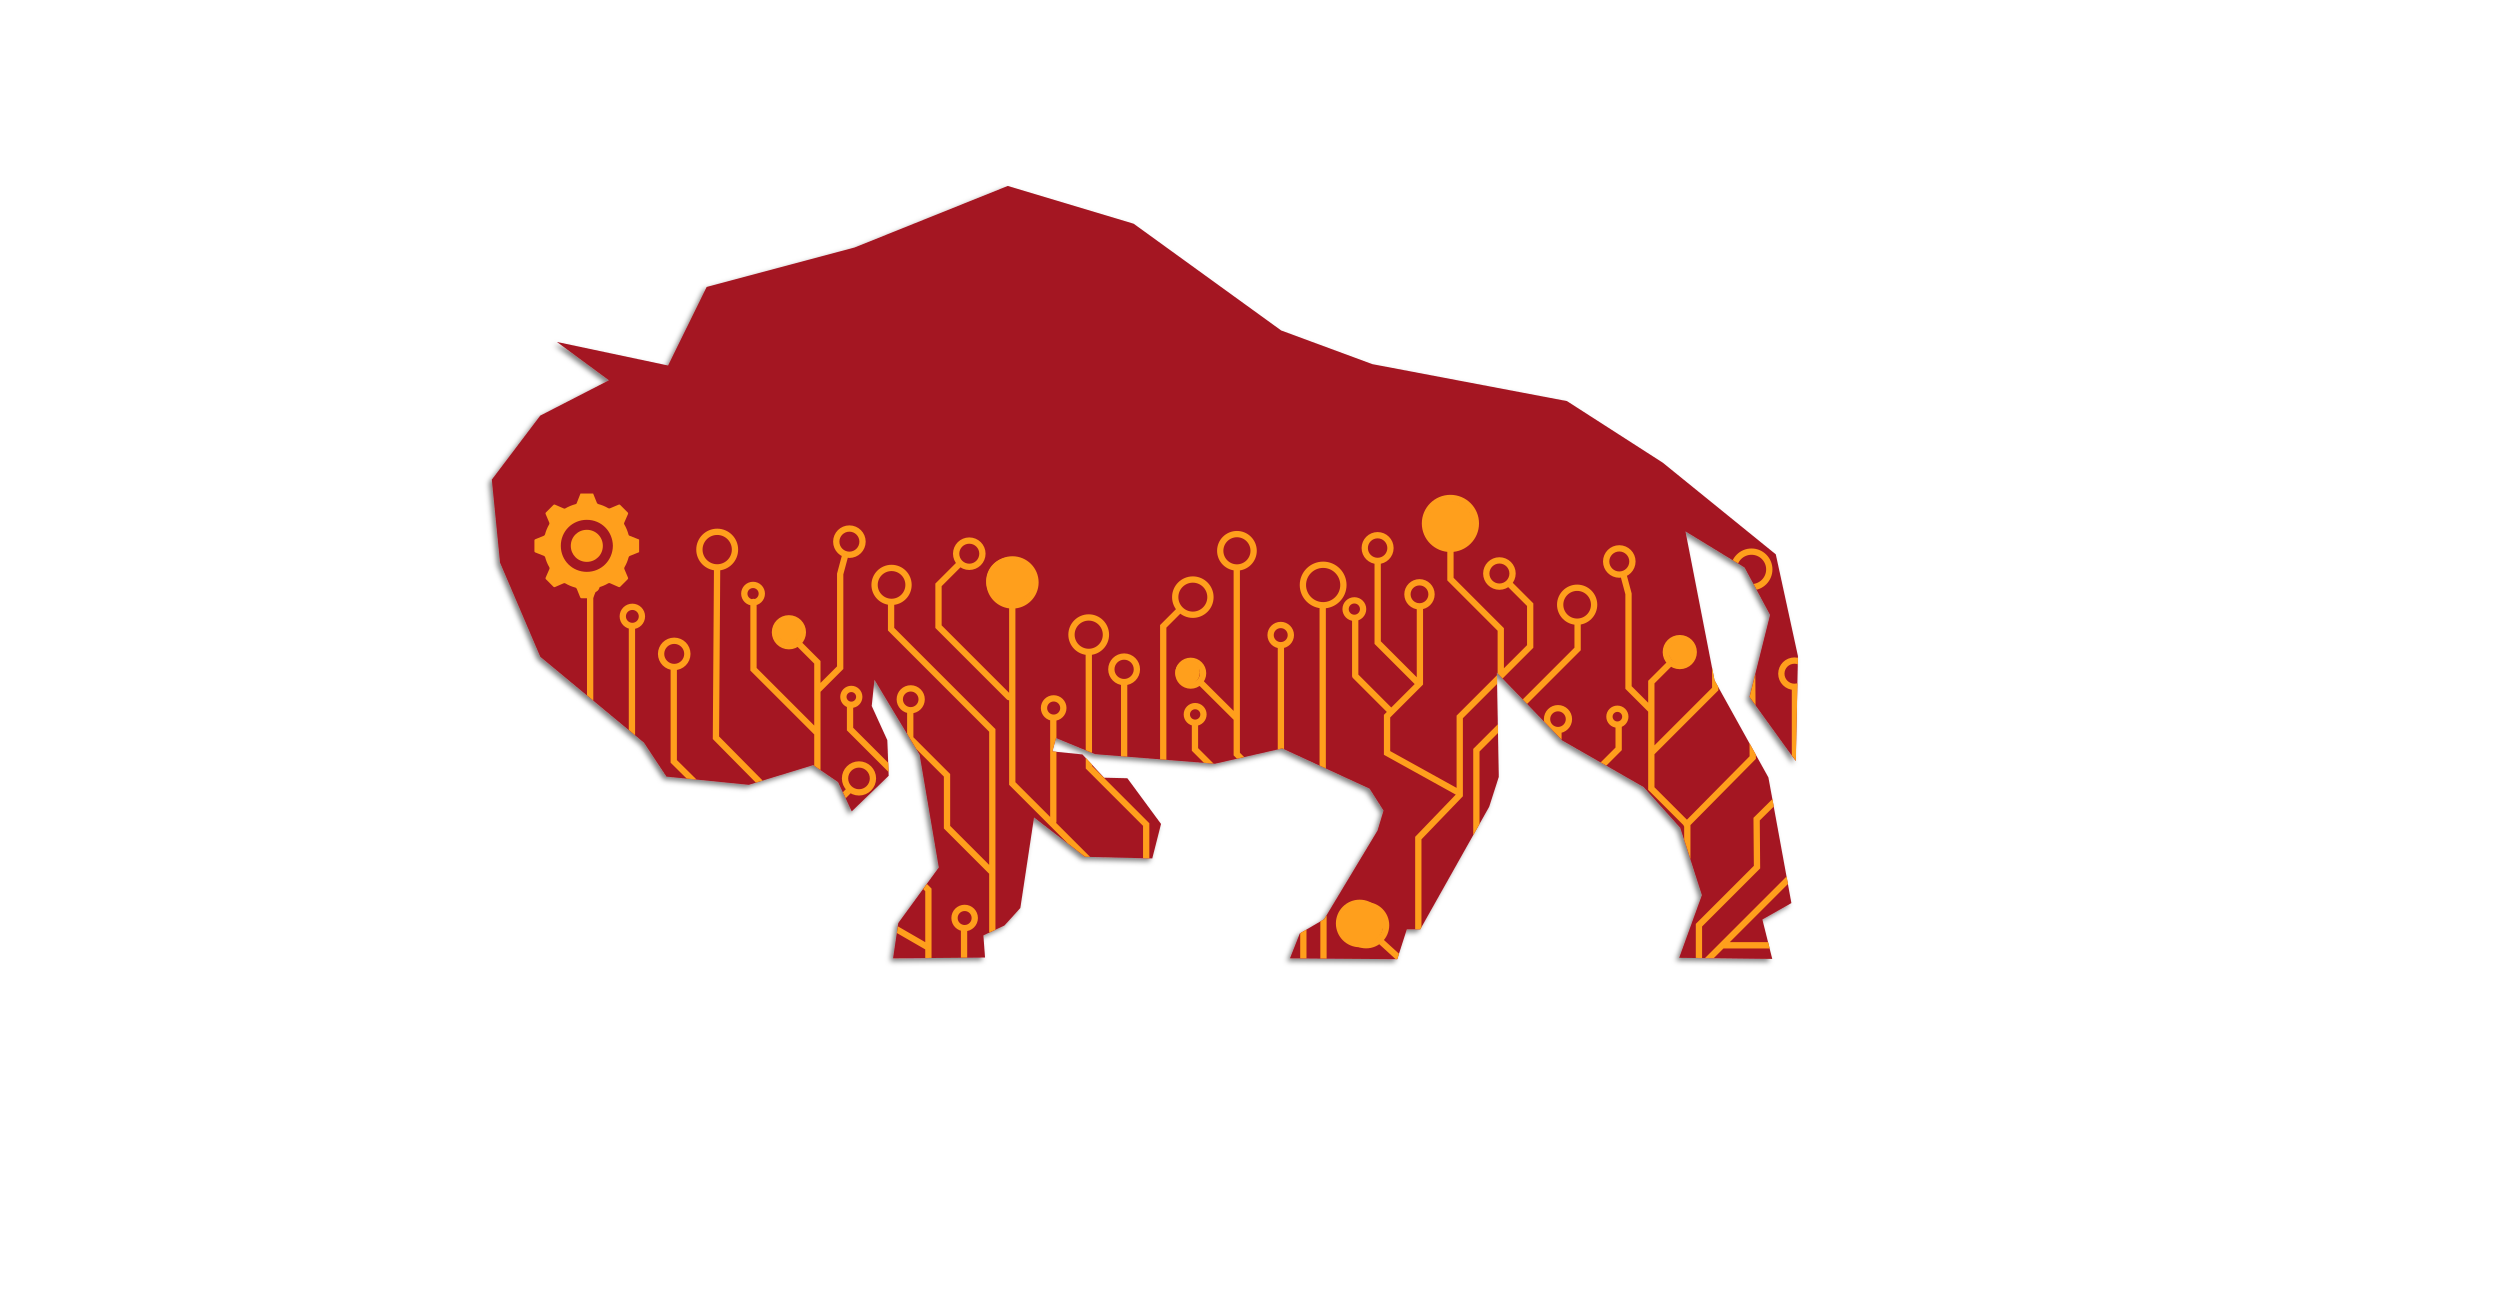
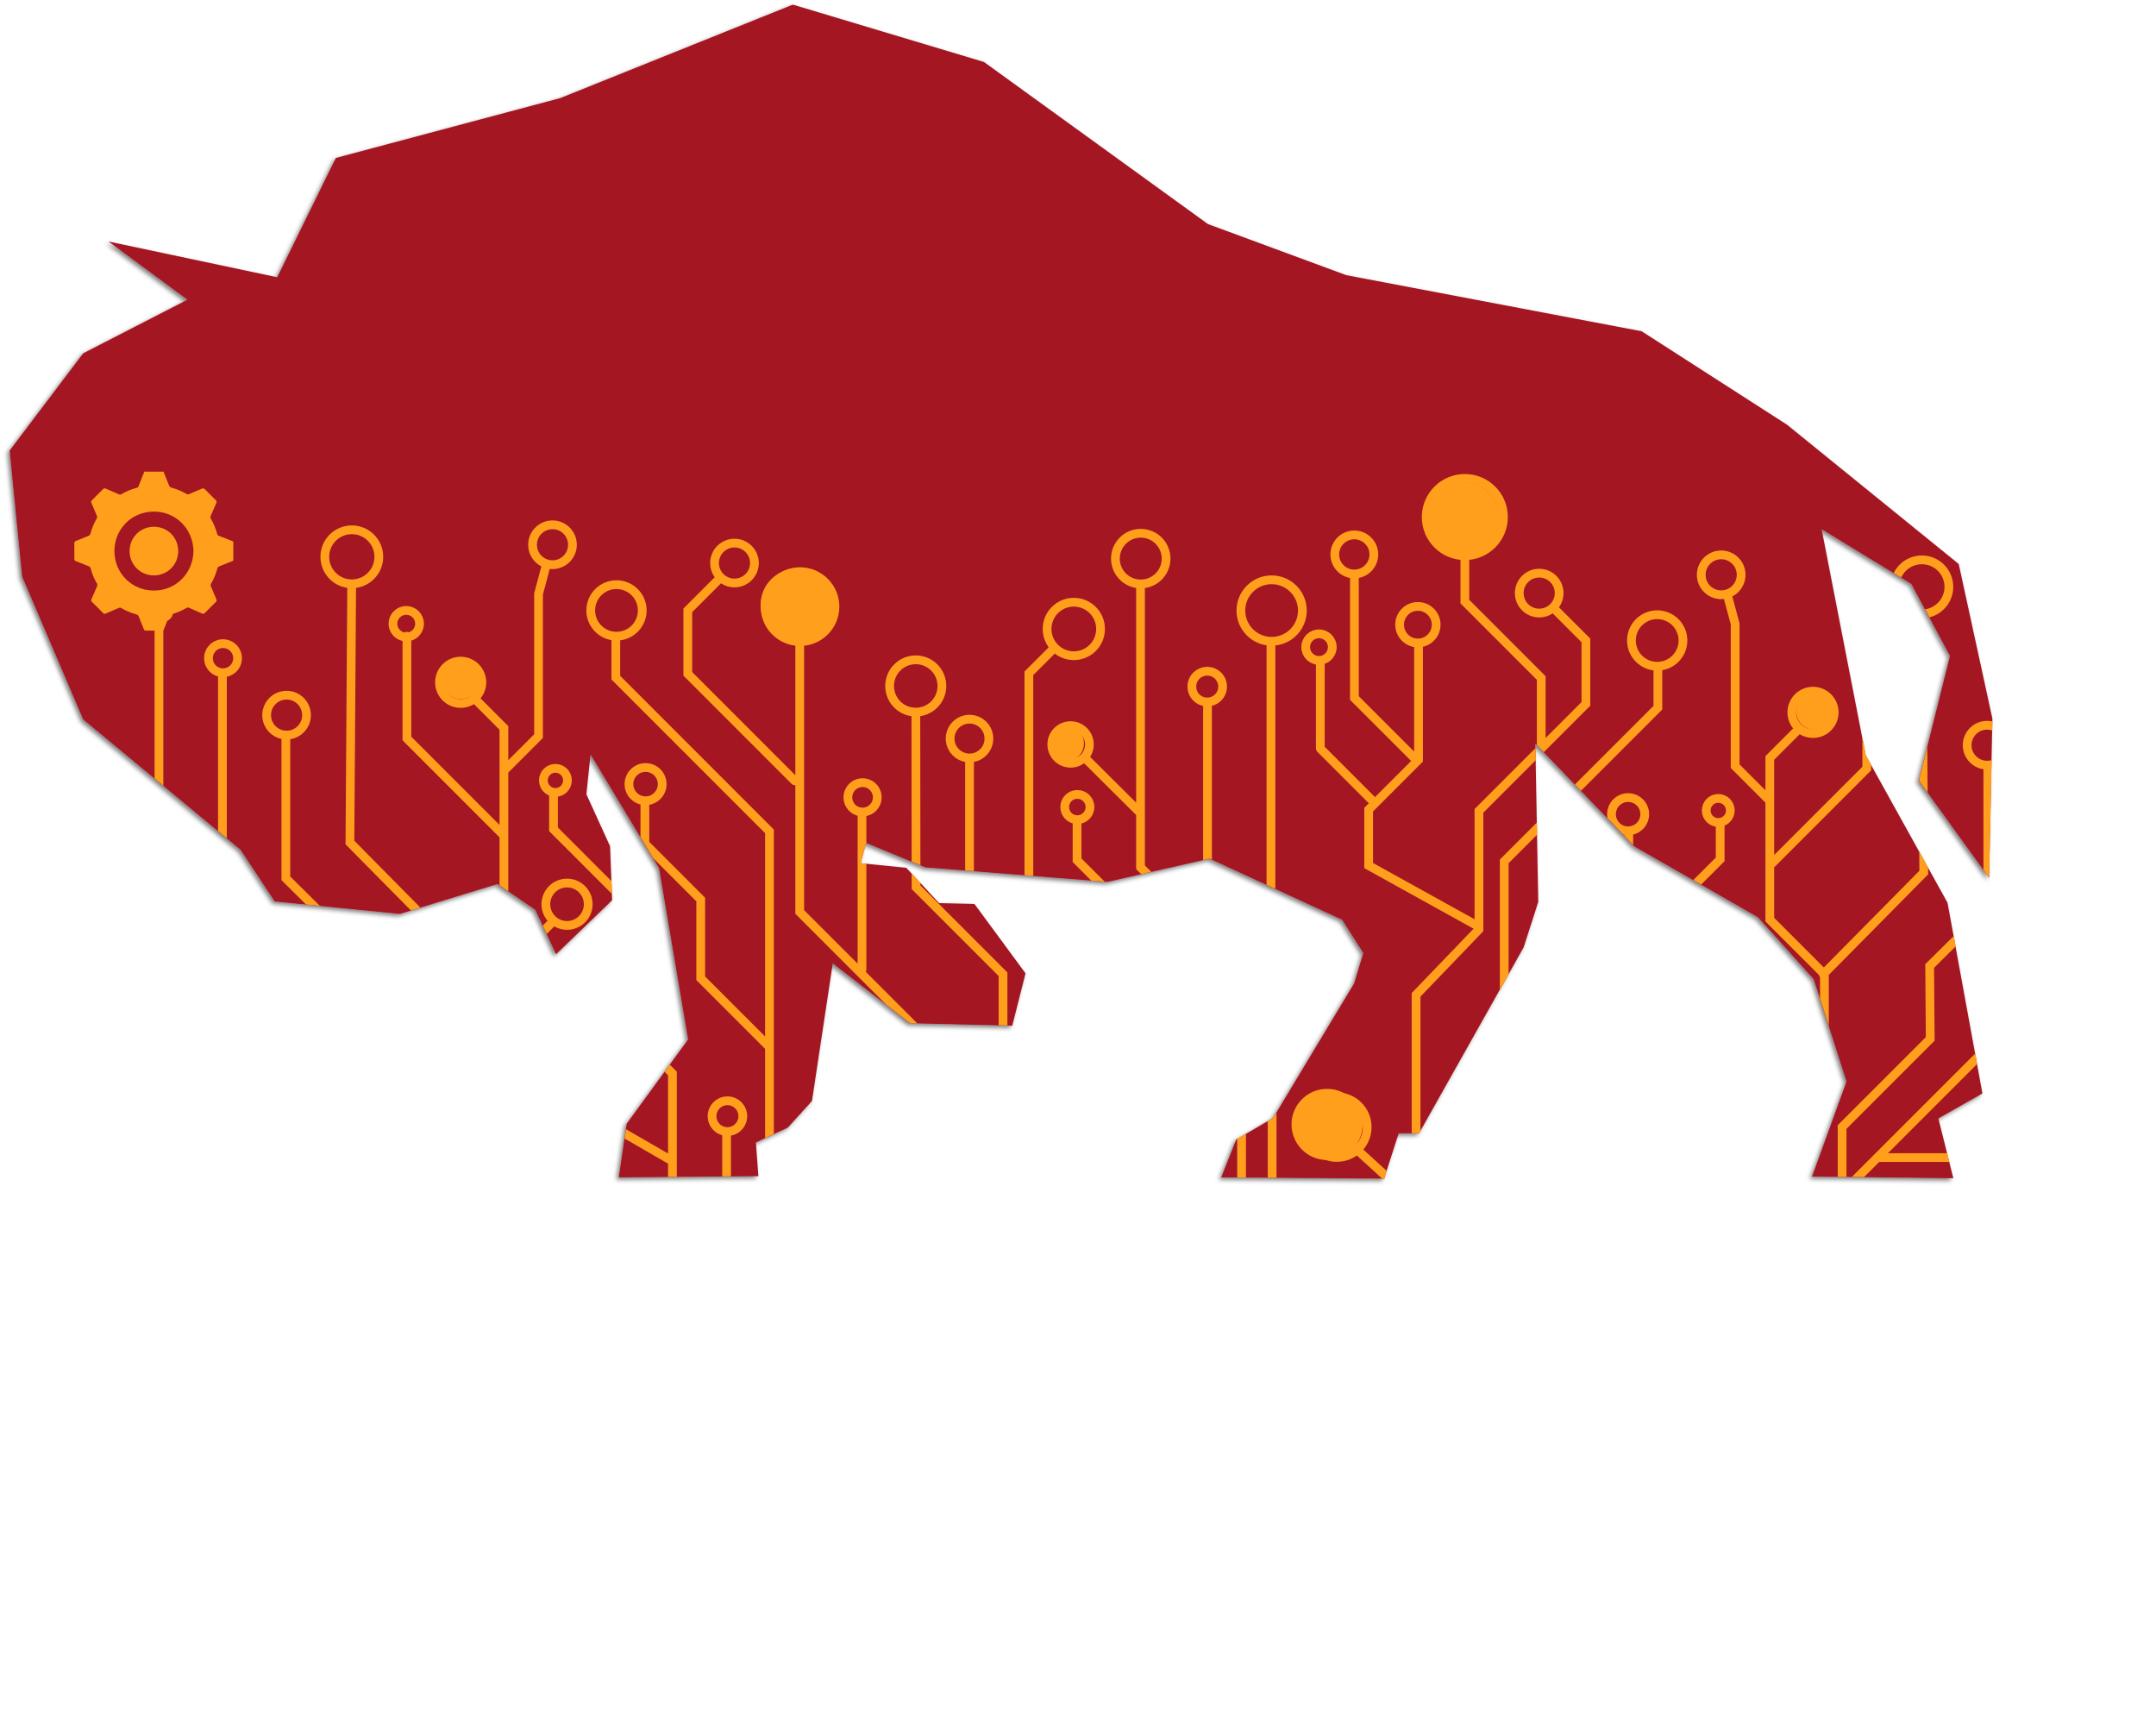
- <svg xmlns="http://www.w3.org/2000/svg" id="Bison" viewBox="0 0 4373.4 2301.14">
+ <svg xmlns="http://www.w3.org/2000/svg" id="Bison" viewBox="0 0 4676.48 3728.11">
  <defs>
    <style>
      .cls-1 {
-         stroke-width: 11px;
+         stroke-width: 2.64px;
      }

      .cls-1, .cls-2 {
+         fill: #ff9f1c;
+       }
+ 
+       .cls-1, .cls-3 {
        stroke: #ff9f1c;
        stroke-linecap: round;
        stroke-miterlimit: 7.99;
      }

-       .cls-1, .cls-3, .cls-4 {
-         fill: none;
-       }
- 
-       .cls-2 {
-         stroke-width: 2.64px;
-       }
- 
-       .cls-2, .cls-5 {
-         fill: #ff9f1c;
-       }
- 
-       .cls-6 {
+       .cls-4 {
        fill: #a41623;
        filter: url(#drop-shadow-1);
      }

-       .cls-4 {
+       .cls-5, .cls-6, .cls-3 {
+         fill: none;
+       }
+ 
+       .cls-6 {
        clip-path: url(#clippath);
+       }
+ 
+       .cls-3 {
+         stroke-width: 19px;
      }
    </style>
    <filter id="drop-shadow-1" filterUnits="userSpaceOnUse">
      <feOffset dx="-5" dy="5" />
      <feGaussianBlur result="blur" stdDeviation="5" />
      <feFlood flood-color="#000" flood-opacity=".5" />
      <feComposite in2="blur" operator="in" />
      <feComposite in="SourceGraphic" />
    </filter>
    <clipPath id="clippath">
-       <path id="path6658-2" data-name="path6658" class="cls-3" d="m1529.89,1188.95l-4.79,45.97,27.29,59.85,2.39,62.25-64.64,62.25-23.94-51.23-43.57-29.69-112.52,34.47-144.12-14.36-39.26-59.37-181.47-150.35-70.39-164.71-14.36-145.08,84.75-112.04,120.18-61.77-90.98-67.03,194.4,41.18,67.51-137.42,258.56-68.95,268.14-107.73,220.26,66.08,258.08,186.74,159.45,58.89,340.44,64.64,167.59,107.73,197.75,160.4,38.78,178.12-3.83,183.39-80.92-112.04,35.91-143.65-44.53-82.84-103.42-63.2,50.75,260.48,94.33,169.98,40.22,219.78-50.75,28.73,17.24,68.95-162.8-1.92,39.74-109.65-37.83-117.79-64.16-71.34-142.21-81.4-114.44-118.75,3.35,182.43-16.76,52.19-120.66,214.51h-23.46l-16.76,52.19-187.7-1.44,17.24-43.57,42.61-24.9,93.37-155.14,10.53-34.95-24.42-38.31-152.74-70.39-117.79,26.81-209.72-16.76-68.47-28.25-6.22,23.46,52.67,5.27,37.83,40.7,40.7.96,58.89,79.96-15.32,60.33-117.79-2.87-89.06-68.95-23.94,158.49-27.77,30.64-36.87,17.24,2.87,38.78-160.88,1.44,9.1-61.77,70.86-97.2-33.52-197.27-79-131.2Z" />
+       <path id="path6658-2" data-name="path6658" class="cls-5" d="m1281.17,1635.64l-9.01,86.52,51.37,112.65,4.51,117.16-121.66,117.16-45.06-96.43-82.01-55.88-211.79,64.89-271.27-27.04-73.9-111.75-341.56-282.98-132.48-310.02-27.04-273.07,159.52-210.88,226.2-116.26-171.23-126.17,365.89,77.5,127.07-258.65,486.66-129.78L1720.06,9.85l414.56,124.37,485.76,351.47,300.1,110.85,640.76,121.66,315.43,202.77,372.2,301.91,73,335.25-7.21,345.17-152.31-210.88,67.59-270.36-83.81-155.91-194.66-118.96,95.53,490.26,177.54,319.93,75.7,413.66-95.53,54.07,32.44,129.78-306.41-3.6,74.8-206.38-71.2-221.7-120.76-134.28-267.66-153.21-215.39-223.5,6.31,343.36-31.54,98.23-227.11,403.74h-44.16l-31.54,98.23-353.28-2.7,32.44-82.01,80.21-46.86,175.74-291.99,19.83-65.79-45.96-72.1-287.49-132.48-221.7,50.47-394.73-31.54-128.87-53.17-11.72,44.16,99.13,9.91,71.2,76.6,76.6,1.8,110.85,150.5-28.84,113.55-221.7-5.41-167.63-129.78-45.06,298.3-52.27,57.68-69.39,32.44,5.41,73-302.81,2.7,17.12-116.26,133.38-182.95-63.09-371.3-148.7-246.93Z" />
    </clipPath>
  </defs>
  <g id="g6662">
    <g id="g8855">
-       <path id="path6658" class="cls-6" d="m1529.73,1189.06l-4.79,45.97,27.29,59.85,2.39,62.25-64.64,62.25-23.94-51.23-43.57-29.69-112.52,34.47-144.12-14.36-39.26-59.37-181.47-150.35-70.39-164.71-14.36-145.08,84.75-112.04,120.18-61.77-90.98-67.03,194.4,41.18,67.51-137.42,258.56-68.95,268.14-107.73,220.26,66.08,258.08,186.74,159.45,58.89,340.44,64.64,167.59,107.73,197.75,160.4,38.78,178.12-3.83,183.39-80.92-112.04,35.91-143.65-44.53-82.84-103.42-63.2,50.75,260.48,94.33,169.98,40.22,219.78-50.75,28.73,17.24,68.95-162.8-1.92,39.74-109.65-37.83-117.79-64.16-71.34-142.21-81.4-114.44-118.75,3.35,182.43-16.76,52.19-120.66,214.51h-23.46l-16.76,52.19-187.7-1.44,17.24-43.57,42.61-24.9,93.37-155.14,10.53-34.95-24.42-38.31-152.74-70.39-117.79,26.81-209.72-16.76-68.47-28.25-6.22,23.46,52.67,5.27,37.83,40.7,40.7.96,58.89,79.96-15.32,60.33-117.79-2.87-89.06-68.95-23.94,158.49-27.77,30.64-36.87,17.24,2.87,38.78-160.88,1.44,9.1-61.77,70.86-97.2-33.52-197.27-79-131.2Z" />
-       <g class="cls-4">
+       <path id="path6658" class="cls-4" d="m1280.88,1635.85l-9.01,86.52,51.37,112.65,4.51,117.16-121.66,117.16-45.06-96.43-82.01-55.88-211.79,64.89-271.27-27.04-73.9-111.75-341.56-282.98-132.48-310.02-27.04-273.07,159.52-210.88,226.2-116.26-171.23-126.17,365.89,77.5,127.07-258.65,486.66-129.78L1719.77,10.05l414.56,124.37,485.76,351.47,300.1,110.85,640.76,121.66,315.43,202.77,372.2,301.91,73,335.25-7.21,345.17-152.31-210.88,67.59-270.36-83.81-155.91-194.66-118.96,95.53,490.26,177.54,319.93,75.7,413.66-95.53,54.07,32.44,129.78-306.41-3.6,74.8-206.38-71.2-221.7-120.76-134.28-267.66-153.21-215.39-223.5,6.31,343.36-31.54,98.23-227.11,403.74h-44.16l-31.54,98.23-353.28-2.7,32.44-82.01,80.21-46.86,175.74-291.99,19.83-65.79-45.96-72.1-287.49-132.48-221.7,50.47-394.73-31.54-128.87-53.17-11.72,44.16,99.13,9.91,71.2,76.6,76.6,1.8,110.85,150.5-28.84,113.55-221.7-5.41-167.63-129.78-45.06,298.3-52.27,57.68-69.39,32.44,5.41,73-302.81,2.7,17.12-116.26,133.38-182.95-63.09-371.3-148.7-246.93Z" />
+       <g class="cls-6">
        <g>
-           <path id="path6660" class="cls-1" d="m1811.43,1018.87c0,22.25-18.04,40.29-40.29,40.29-22.25,0-40.29-18.04-40.29-40.29s18.04-40.29,40.29-40.29,40.29,18.04,40.29,40.29Zm48.75,219.74c0,9.35-7.58,16.93-16.93,16.93-9.35,0-16.93-7.58-16.93-16.93s7.58-16.93,16.93-16.93c9.35,0,16.93,7.58,16.93,16.93Zm74.49-128.32c0,16.64-13.49,30.13-30.13,30.13-16.64,0-30.13-13.49-30.13-30.13s13.49-30.13,30.13-30.13c16.64,0,30.13,13.49,30.13,30.13Zm54.17,60.61c0,12.34-10,22.35-22.35,22.35-12.34,0-22.35-10-22.35-22.35s10-22.35,22.35-22.35c12.34,0,22.35,10,22.35,22.35Zm128.66-126.29c0,17.02-13.79,30.81-30.81,30.81s-30.81-13.79-30.81-30.81,13.79-30.81,30.81-30.81,30.81,13.79,30.81,30.81Zm-12.19,205.18c0,8.04-6.52,14.56-14.56,14.56-8.04,0-14.56-6.52-14.56-14.56s6.52-14.56,14.56-14.56c8.04,0,14.56,6.52,14.56,14.56Zm-.68-72.12c0,11.97-9.7,21.67-21.67,21.67-11.97,0-21.67-9.7-21.67-21.67s9.7-21.67,21.67-21.67,21.67,9.7,21.67,21.67Zm120.87,386.15c0,7.95-6.44,14.39-14.39,14.39s-14.39-6.44-14.39-14.39,6.44-14.39,14.39-14.39,14.39,6.44,14.39,14.39Zm133.67-172.44c0,7.8-6.32,14.13-14.12,14.13s-14.12-6.32-14.12-14.13,6.32-14.13,14.12-14.13,14.12,6.32,14.12,14.13Zm59.85,570.03c0,11.9-9.65,21.55-21.55,21.55s-21.55-9.65-21.55-21.55,9.65-21.55,21.55-21.55,21.55,9.65,21.55,21.55Zm-10.53-76.61c0,7.14-5.79,12.93-12.93,12.93s-12.93-5.79-12.93-12.93,5.79-12.93,12.93-12.93,12.93,5.79,12.93,12.93Zm-12.45-93.37c0,13.22-10.72,23.94-23.94,23.94-13.22,0-23.94-10.72-23.94-23.94s10.72-23.94,23.94-23.94,23.94,10.72,23.94,23.94h0Zm34.48-68.95c0,8.46-6.86,15.32-15.32,15.32s-15.32-6.86-15.32-15.32,6.86-15.32,15.32-15.32c8.46,0,15.32,6.86,15.32,15.32Zm-5.75-103.9c0,19.3-15.65,34.95-34.95,34.95s-34.95-15.65-34.95-34.95,15.65-34.95,34.95-34.95,34.95,15.65,34.95,34.95Zm135.98-28.25c0,8.46-6.86,15.32-15.32,15.32-8.46,0-15.32-6.86-15.32-15.32s6.86-15.32,15.32-15.32,15.32,6.86,15.32,15.32Zm88.1,50.28c0,9.78-7.93,17.72-17.72,17.72s-17.72-7.93-17.72-17.72,7.93-17.72,17.72-17.72,17.72,7.93,17.72,17.72Zm191.53-244.2c0,13.49-10.93,24.42-24.42,24.42-13.49,0-24.42-10.93-24.42-24.42s10.93-24.42,24.42-24.42c13.49,0,24.42,10.93,24.42,24.42Zm-4.79,130.24c0,9.26-7.5,16.76-16.76,16.76s-16.76-7.5-16.76-16.76,7.5-16.76,16.76-16.76,16.76,7.5,16.76,16.76Zm-83.31,367.25c0,6.35-5.15,11.49-11.49,11.49s-11.49-5.15-11.49-11.49,5.15-11.49,11.49-11.49,11.49,5.15,11.49,11.49Zm97.68-133.11c0,8.99-7.29,16.28-16.28,16.28s-16.28-7.29-16.28-16.28,7.29-16.28,16.28-16.28,16.28,7.29,16.28,16.28Zm-2.87-147c0,9.78-7.93,17.72-17.72,17.72s-17.72-7.93-17.72-17.72,7.93-17.72,17.72-17.72c9.78,0,17.72,7.93,17.72,17.72Zm348.58-28.25c0,9.52-7.72,17.24-17.24,17.24-9.52,0-17.24-7.72-17.24-17.24s7.72-17.24,17.24-17.24c9.52,0,17.24,7.72,17.24,17.24Zm133.11-573.62c0,23.8-19.29,43.09-43.09,43.09s-43.09-19.29-43.09-43.09,19.29-43.09,43.09-43.09,43.09,19.29,43.09,43.09Zm-99.59,101.03c0,9.26-7.5,16.76-16.76,16.76s-16.76-7.5-16.76-16.76,7.5-16.76,16.76-16.76c9.26,0,16.76,7.5,16.76,16.76Zm-67.03,65.6c0,12.69-10.29,22.98-22.98,22.98s-22.98-10.29-22.98-22.98,10.29-22.98,22.98-22.98,22.98,10.29,22.98,22.98Zm-67.03-182.43c0,17.19-13.93,31.12-31.12,31.12-17.19,0-31.12-13.93-31.12-31.12s13.93-31.12,31.12-31.12,31.12,13.93,31.12,31.12Zm-78.53,77.09c0,8.46-6.86,15.32-15.32,15.32s-15.32-6.86-15.32-15.32,6.86-15.32,15.32-15.32,15.32,6.86,15.32,15.32Zm-173.33,180.51c0,7.67-6.22,13.89-13.89,13.89s-13.89-6.22-13.89-13.89,6.22-13.89,13.89-13.89,13.89,6.22,13.89,13.89Zm-98.64,4.31c0,10.58-8.58,19.15-19.15,19.15s-19.15-8.57-19.15-19.15,8.57-19.15,19.15-19.15,19.15,8.57,19.15,19.15Zm218.34-117.31c0,13.49-10.93,24.42-24.42,24.42s-24.42-10.93-24.42-24.42,10.93-24.42,24.42-24.42,24.42,10.93,24.42,24.42Zm-107.26-158.49c0,12.69-10.29,22.98-22.98,22.98-12.69,0-22.98-10.29-22.98-22.98s10.29-22.98,22.98-22.98,22.98,10.29,22.98,22.98Zm-67.03,75.65c0,16.4-13.29,29.69-29.69,29.69s-29.69-13.29-29.69-29.69,13.29-29.69,29.69-29.69,29.69,13.29,29.69,29.69Zm-142.69-54.59c0,12.69-10.29,22.98-22.98,22.98-12.69,0-22.98-10.29-22.98-22.98s10.29-22.98,22.98-22.98,22.98,10.29,22.98,22.98Zm-64.16-87.62c0,24.59-19.94,44.53-44.53,44.53-24.59,0-44.53-19.94-44.53-44.53s19.94-44.53,44.53-44.53,44.53,19.94,44.53,44.53Zm-77.57,124.01c0,11.64-9.43,21.07-21.07,21.07s-21.07-9.43-21.07-21.07,9.43-21.07,21.07-21.07,21.07,9.43,21.07,21.07Zm-71.82-80.92c0,12.43-10.08,22.5-22.5,22.5s-22.5-10.08-22.5-22.5,10.08-22.5,22.5-22.5,22.5,10.08,22.5,22.5Zm-47.88,106.78c0,8.46-6.86,15.32-15.32,15.32s-15.32-6.86-15.32-15.32,6.86-15.32,15.32-15.32,15.32,6.86,15.32,15.32Zm-34.47-42.14c0,19.57-15.86,35.43-35.43,35.43s-35.43-15.86-35.43-35.43,15.86-35.43,35.43-35.43,35.43,15.86,35.43,35.43Zm-91.93,87.62c0,9.78-7.93,17.72-17.72,17.72-9.78,0-17.72-7.93-17.72-17.72s7.93-17.72,17.72-17.72c9.78,0,17.72,7.93,17.72,17.72Zm-65.12-147.48c0,16.13-13.08,29.21-29.21,29.21s-29.21-13.08-29.21-29.21,13.08-29.21,29.21-29.21,29.21,13.08,29.21,29.21Zm-350.45,473.47v-178.77m238.36,422.54l-310.13-310.14v-307.43m440.15,744.87v-227.52m2.71,660.9v-430.67l-131.37-131.37v-223.46l-115.79-115.79v-144.23m163.19,698.82l-86.68-86.68v-203.15l-37.92-37.92v-124.6l-100.22-100.22-.24-201.23m230.47,309.57l47.4-47.4-92.09-92.09v-44.69m-28.44-197.73l-27.09,27.09v249.19l101.57,101.57v800.39m25.73-991.35l-62.64-62.3m138.48,200.44l-74.49-74.49v-323.68m77.2,134.68v349.41l39.27,34.61v751.64m33.86-804.45v-401.38m56.88,122.4v-100.22m915.51,292.53v-316.91m-276.28,1175.53v-425.25l277.63-277.63v-158.45m-337.22,70.42l115.79-117.15-2.03-297.27m-92.09,666.32v-75.84l101.57-101.57-.68-83.97,67.04-66.36v-162.52m-127.3,449.63h97.51l52.82-52.82m-234.29,640.58v-503.8l223.46-223.46v-41.98l61.62-61.62-.34-87.35-.34-192.31m-381.91,284.4l37.92,35.21v804.45m-2.03-680.54l-34.53-33.18m58.23-226.17l109.7-109.7v-117.82m-112.41,154.39l-39.27-39.27v-163.87l-8.94-33.37m-98.05,1249.54v-295.24l83.97-83.97v-67.72l43.19-28.4.34-131.4,82.35-77.27v-128.59l-62.94-62.94v-186.25l30.83-30.83m-229.2,1106.14v-325.03l39.27-39.27m-247.84-708.3l-71.78-71.78v-139.49m20.31,257.32l-59.59-59.59m178.77,202.98l-123.08-68.19v-64.37l57.48-57.48v-129.42m211.87,625.69l116.99-67.54m-144.07,257.15l79.9-79.9h44.69l26.41-26.41m-191.63,501.77v-219.4l37.92-37.92v-262.73l28.52-16.47v-148.76l61.58-61.58v-144.28l75.48-75.48v-40.99m-246.84,289.82l77.2-77.2v-90.74l64.33-64.33v-49.43m-247.16,687.98l-71.78-71.78m69.07-1.35l-82.61-82.61m86.29-103.64l-65.98-60.23m211.27-465.2v-79.23l-88.03-88.03v-50.11m104.28,59.59l35.21,35.21v73.13l-123.24,123.24v136.62l-72.46,75.33v826.8m-167.26-736.74l74.53-116.66-32.54-36.37m109.7,694.76l-150.33-150.33v-491.61m291.17,828.83v-422.54l23.02-23.02v-82.61l-46.72-46.72v-397.49l177.07-177.07v-45.03m-207.55,1197.2v-495.67l79.9-79.9v-50.11m-220.75,316.91l88.03,88.03m-82.61-326.39v27.09l93.45,93.45m-41.98,434.73v-189.6l44.69-44.69v-437.44l22.35-22.35m-865.52,4.39c0,9.78,7.93,17.72,17.72,17.72,9.78,0,17.72-7.93,17.72-17.72s-7.93-17.72-17.72-17.72-17.72,7.93-17.72,17.72Zm-191.53-244.2c0,13.49,10.93,24.42,24.42,24.42s24.42-10.93,24.42-24.42-10.93-24.42-24.42-24.42-24.42,10.93-24.42,24.42Zm4.79,130.24c0,9.26,7.5,16.76,16.76,16.76s16.76-7.5,16.76-16.76-7.5-16.76-16.76-16.76-16.76,7.5-16.76,16.76Zm83.31,367.25c0,6.35,5.15,11.49,11.49,11.49s11.49-5.15,11.49-11.49-5.14-11.49-11.49-11.49-11.49,5.15-11.49,11.49Zm-97.68-133.11c0,8.99,7.29,16.28,16.28,16.28s16.28-7.29,16.28-16.28-7.29-16.28-16.28-16.28-16.28,7.29-16.28,16.28Zm2.87-147c0,9.78,7.93,17.72,17.72,17.72,9.78,0,17.72-7.93,17.72-17.72s-7.93-17.72-17.72-17.72-17.72,7.93-17.72,17.72Zm-348.58-28.25c0,9.52,7.72,17.24,17.24,17.24,9.52,0,17.24-7.72,17.24-17.24s-7.72-17.24-17.24-17.24-17.24,7.72-17.24,17.24Zm-90.02-530.53c0,23.8-23.8,0,0,0s0,23.8,0,0c0-23.8,23.8,0,0,0s0-23.8,0,0Zm56.5,57.94c0,9.26,7.5,16.76,16.76,16.76s16.76-7.5,16.76-16.76-7.5-16.76-16.76-16.76-16.76,7.5-16.76,16.76Zm67.03,65.6c0,12.69,10.29,22.98,22.98,22.98,12.69,0,22.98-10.29,22.98-22.98s-10.29-22.98-22.98-22.98-22.98,10.29-22.98,22.98Zm67.03-182.43c0,17.19,13.93,31.12,31.12,31.12s31.12-13.93,31.12-31.12-13.93-31.12-31.12-31.12-31.12,13.93-31.12,31.12Zm78.53,77.09c0,8.46,6.86,15.32,15.32,15.32s15.32-6.86,15.32-15.32-6.86-15.32-15.32-15.32-15.32,6.86-15.32,15.32Zm173.33,180.51c0,7.67,6.22,13.89,13.89,13.89s13.89-6.22,13.89-13.89c0-7.67-6.22-13.89-13.89-13.89s-13.89,6.22-13.89,13.89Zm98.64,4.31c0,10.58,8.57,19.15,19.15,19.15s19.15-8.57,19.15-19.15-8.57-19.15-19.15-19.15c-10.58,0-19.15,8.57-19.15,19.15Zm-218.34-117.31c0,13.49,10.93,24.42,24.42,24.42,13.49,0,24.42-10.93,24.42-24.42s-10.93-24.42-24.42-24.42-24.42,10.93-24.42,24.42Zm107.25-158.49c0,12.69,10.29,22.98,22.98,22.98s22.98-10.29,22.98-22.98-10.29-22.98-22.98-22.98-22.98,10.29-22.98,22.98Zm67.03,75.65c0,16.4,13.29,29.69,29.69,29.69s29.69-13.29,29.69-29.69-13.29-29.69-29.69-29.69-29.69,13.29-29.69,29.69Zm142.69-54.59c0,12.69,10.29,22.98,22.98,22.98s22.98-10.29,22.98-22.98-10.29-22.98-22.98-22.98-22.98,10.29-22.98,22.98Zm-640.28,371.43v-316.91m73.13,268.15v-195.02m203.15,1102.4v-425.25l-277.63-277.63v-158.45m337.22,70.42l-115.79-117.15,2.03-297.27m92.09,666.32v-75.84l-101.57-101.57.68-83.97-67.04-66.36v-162.52m127.3,449.63h-97.51l-52.82-52.82m234.29,640.58v-503.8l-223.46-223.46v-41.98l-61.62-61.62v-90.06m344.67,132.72l37.92-37.92m-32.5,157.1l31.15-31.15m-36.57-93.45v807.16m-21.67-939.88l-109.7-109.7v-117.82m258.67,1167.41v-295.24l-83.97-83.97v-67.72l-43.19-26.03v-131.74l-82.69-79.3v-128.59l62.94-62.94v-186.25l-30.83-30.83m31.47,79.58l39.27-39.27v-163.87l8.94-33.37m149.51,1263.08v-325.03l-39.27-39.27m33.86-212.63l-116.99-67.54m144.07,257.15l-79.9-79.9h-44.69l-26.41-26.41m191.63,501.77v-219.4l-37.92-37.92v-262.73l-28.52-16.47v-148.76l-61.58-61.58v-144.28l-75.48-75.48v-40.99m246.84,289.82l-77.2-77.2v-90.74l-64.33-64.33v-49.43m84.64-254.61l-35.21,35.21v73.13l123.24,123.24m-52.82,1030.62v-422.54l-23.02-23.02v-82.61l46.72-46.72v-397.49l-177.07-177.07v-45.03m207.55,1197.2v-495.67l-79.9-79.9v-50.11" />
-           <polygon class="cls-3" points="1529.89 1188.95 1525.1 1234.92 1552.39 1294.77 1554.78 1357.02 1490.14 1419.26 1466.2 1368.03 1422.63 1338.34 1310.11 1372.82 1165.98 1358.45 1126.72 1299.08 945.25 1148.73 874.86 984.02 860.5 838.94 945.25 726.89 1065.43 665.13 974.46 598.09 1168.86 639.27 1236.37 501.85 1494.93 432.9 1763.07 325.16 1983.33 391.24 2241.41 577.98 2400.86 636.88 2741.29 701.52 2908.88 809.25 3106.63 969.65 3145.42 1147.77 3141.59 1331.16 3060.67 1219.12 3096.58 1075.47 3052.05 992.64 2948.62 929.43 2999.38 1189.91 3093.7 1359.89 3133.92 1579.67 3083.17 1608.4 3100.41 1677.35 2937.61 1675.43 2977.35 1565.78 2939.52 1447.99 2875.36 1376.65 2733.15 1295.25 2618.72 1176.5 2622.07 1358.93 2605.31 1411.12 2484.65 1625.63 2461.19 1625.63 2444.43 1677.82 2256.73 1676.39 2273.97 1632.82 2316.58 1607.92 2409.95 1452.78 2420.49 1417.83 2396.07 1379.52 2243.32 1309.14 2125.53 1335.95 1915.81 1319.19 1847.34 1290.94 1841.12 1314.4 1893.79 1319.67 1931.61 1360.37 1972.31 1361.33 2031.21 1441.29 2015.89 1501.62 1898.1 1498.75 1809.04 1429.8 1785.1 1588.29 1757.32 1618.93 1720.46 1636.17 1723.33 1674.95 1562.45 1676.39 1571.54 1614.62 1642.41 1517.42 1608.89 1320.15 1529.89 1188.95" />
+           <path id="path6660" class="cls-3" d="m1811.07,1315.52c0,41.88-33.95,75.83-75.83,75.83-41.88,0-75.83-33.95-75.83-75.83s33.95-75.83,75.83-75.83,75.83,33.95,75.83,75.83Zm91.76,413.58c0,17.6-14.27,31.86-31.86,31.86-17.6,0-31.86-14.27-31.86-31.86s14.27-31.86,31.86-31.86c17.6,0,31.86,14.27,31.86,31.86Zm140.2-241.52c0,31.32-25.39,56.72-56.72,56.72-31.32,0-56.72-25.39-56.72-56.72s25.39-56.72,56.72-56.72c31.32,0,56.72,25.39,56.72,56.72Zm101.96,114.07c0,23.23-18.83,42.06-42.06,42.06-23.23,0-42.06-18.83-42.06-42.06s18.83-42.06,42.06-42.06c23.23,0,42.06,18.83,42.06,42.06Zm242.16-237.7c0,32.03-25.96,57.99-57.99,57.99s-57.99-25.96-57.99-57.99,25.96-57.99,57.99-57.99,57.99,25.96,57.99,57.99Zm-22.94,386.18c0,15.13-12.27,27.4-27.4,27.4-15.13,0-27.4-12.27-27.4-27.4s12.27-27.4,27.4-27.4c15.13,0,27.4,12.27,27.4,27.4Zm-1.27-135.74c0,22.52-18.26,40.78-40.78,40.78-22.52,0-40.78-18.26-40.78-40.78s18.26-40.78,40.78-40.78,40.78,18.26,40.78,40.78Zm227.5,726.79c0,14.96-12.13,27.08-27.08,27.08s-27.08-12.13-27.08-27.08,12.13-27.08,27.08-27.08,27.08,12.13,27.08,27.08Zm251.59-324.57c0,14.68-11.9,26.59-26.59,26.59s-26.59-11.9-26.59-26.59,11.9-26.59,26.59-26.59,26.59,11.9,26.59,26.59Zm112.65,1072.9c0,22.4-18.16,40.55-40.55,40.55s-40.55-18.16-40.55-40.55,18.16-40.55,40.55-40.55,40.55,18.16,40.55,40.55Zm-19.83-144.19c0,13.44-10.89,24.33-24.33,24.33s-24.33-10.89-24.33-24.33,10.89-24.33,24.33-24.33,24.33,10.89,24.33,24.33Zm-23.43-175.74c0,24.89-20.17,45.06-45.06,45.06-24.89,0-45.06-20.17-45.06-45.06s20.17-45.06,45.06-45.06,45.06,20.17,45.06,45.06h0Zm64.89-129.78c0,15.93-12.91,28.84-28.84,28.84s-28.84-12.91-28.84-28.84,12.91-28.84,28.84-28.84c15.93,0,28.84,12.91,28.84,28.84Zm-10.82-195.56c0,36.33-29.45,65.79-65.79,65.79s-65.79-29.45-65.79-65.79,29.45-65.79,65.79-65.79,65.79,29.45,65.79,65.79Zm255.95-53.17c0,15.93-12.91,28.84-28.84,28.84-15.93,0-28.84-12.91-28.84-28.84s12.91-28.84,28.84-28.84,28.84,12.91,28.84,28.84Zm165.82,94.63c0,18.42-14.93,33.34-33.35,33.34s-33.35-14.93-33.35-33.34,14.93-33.35,33.35-33.35,33.35,14.93,33.35,33.35Zm360.49-459.62c0,25.38-20.58,45.96-45.96,45.96-25.38,0-45.96-20.58-45.96-45.96s20.58-45.96,45.96-45.96c25.38,0,45.96,20.58,45.96,45.96Zm-9.01,245.13c0,17.42-14.12,31.54-31.54,31.54s-31.54-14.12-31.54-31.54,14.12-31.54,31.54-31.54,31.54,14.12,31.54,31.54Zm-156.81,691.23c0,11.95-9.68,21.63-21.63,21.63s-21.63-9.68-21.63-21.63,9.68-21.63,21.63-21.63,21.63,9.68,21.63,21.63Zm183.85-250.54c0,16.92-13.72,30.64-30.64,30.64s-30.64-13.72-30.64-30.64,13.72-30.64,30.64-30.64,30.64,13.72,30.64,30.64Zm-5.41-276.67c0,18.42-14.93,33.35-33.35,33.35s-33.35-14.93-33.35-33.35,14.93-33.35,33.35-33.34c18.42,0,33.35,14.93,33.35,33.34Zm656.09-53.17c0,17.92-14.53,32.44-32.44,32.44-17.92,0-32.44-14.53-32.44-32.44s14.53-32.44,32.44-32.44c17.92,0,32.44,14.53,32.44,32.44Zm250.54-1079.66c0,44.8-36.31,81.11-81.11,81.11s-81.11-36.31-81.11-81.11,36.31-81.11,81.11-81.11,81.11,36.31,81.11,81.11Zm-187.45,190.16c0,17.42-14.12,31.54-31.54,31.54s-31.54-14.12-31.54-31.54,14.12-31.54,31.54-31.54c17.42,0,31.54,14.12,31.54,31.54Zm-126.17,123.47c0,23.89-19.37,43.26-43.26,43.26s-43.26-19.37-43.26-43.26,19.37-43.26,43.26-43.26,43.26,19.37,43.26,43.26Zm-126.17-343.36c0,32.35-26.23,58.58-58.58,58.58-32.35,0-58.58-26.23-58.58-58.58s26.23-58.58,58.58-58.58,58.58,26.23,58.58,58.58Zm-147.8,145.1c0,15.93-12.91,28.84-28.84,28.84s-28.84-12.91-28.84-28.84,12.91-28.84,28.84-28.84,28.84,12.91,28.84,28.84Zm-326.24,339.76c0,14.43-11.7,26.14-26.14,26.14s-26.14-11.7-26.14-26.14,11.7-26.14,26.14-26.14,26.14,11.7,26.14,26.14Zm-185.65,8.11c0,19.91-16.14,36.05-36.05,36.05s-36.05-16.14-36.05-36.05,16.14-36.05,36.05-36.05,36.05,16.14,36.05,36.05Zm410.95-220.8c0,25.38-20.58,45.96-45.96,45.96s-45.96-20.58-45.96-45.96,20.58-45.96,45.96-45.96,45.96,20.58,45.96,45.96Zm-201.87-298.3c0,23.89-19.37,43.26-43.26,43.26-23.89,0-43.26-19.37-43.26-43.26s19.37-43.26,43.26-43.26,43.26,19.37,43.26,43.26Zm-126.17,142.39c0,30.86-25.02,55.88-55.88,55.88s-55.88-25.02-55.88-55.88,25.02-55.88,55.88-55.88,55.88,25.02,55.88,55.88Zm-268.56-102.74c0,23.89-19.37,43.26-43.26,43.26-23.89,0-43.26-19.37-43.26-43.26s19.37-43.26,43.26-43.26,43.26,19.37,43.26,43.26Zm-120.76-164.92c0,46.29-37.52,83.81-83.81,83.81-46.29,0-83.81-37.52-83.81-83.81s37.52-83.81,83.81-83.81,83.81,37.52,83.81,83.81Zm-146,233.41c0,21.9-17.75,39.65-39.65,39.65s-39.65-17.75-39.65-39.65,17.75-39.65,39.65-39.65,39.65,17.75,39.65,39.65Zm-135.18-152.31c0,23.39-18.96,42.36-42.36,42.36s-42.36-18.96-42.36-42.36,18.96-42.36,42.36-42.36,42.36,18.96,42.36,42.36Zm-90.12,200.97c0,15.93-12.91,28.84-28.84,28.84s-28.84-12.91-28.84-28.84,12.91-28.84,28.84-28.84,28.84,12.91,28.84,28.84Zm-64.89-79.31c0,36.83-29.86,66.69-66.69,66.69s-66.69-29.86-66.69-66.69,29.86-66.69,66.69-66.69,66.69,29.86,66.69,66.69Zm-173.03,164.92c0,18.42-14.93,33.35-33.35,33.34-18.42,0-33.35-14.93-33.35-33.34s14.93-33.34,33.35-33.35c18.42,0,33.35,14.93,33.35,33.35Zm-122.57-277.57c0,30.36-24.61,54.97-54.97,54.97s-54.97-24.61-54.97-54.97,24.61-54.97,54.97-54.97,54.97,24.61,54.97,54.97Zm-659.6,891.15v-336.47m448.63,795.3l-583.73-583.73v-578.63m828.43,1401.96v-428.24m5.1,1243.92v-810.59l-247.26-247.26v-420.59l-217.94-217.94v-271.47m307.16,1315.3l-163.14-163.14v-382.35l-71.37-71.37v-234.51l-188.63-188.63-.45-378.75m433.78,582.67l89.22-89.22-173.33-173.33v-84.12m-53.53-372.16l-50.98,50.98v469.02l191.18,191.18v1506.47m48.43-1865.89l-117.89-117.25m260.64,377.26l-140.2-140.2v-609.22m145.29,253.49v657.65l73.92,65.14v1414.71m63.72-1514.12v-755.47m107.06,230.37v-188.63m1723.14,550.59v-596.47m-520,2212.55v-800.39l522.55-522.55v-298.24m-634.71,132.55l217.94-220.49-3.82-559.51m-173.33,1254.12v-142.75l191.18-191.18-1.27-158.04,126.18-124.9v-305.88m-239.61,846.28h183.53l99.41-99.41m-440.98,1205.69v-948.24l420.59-420.59v-79.02l115.98-115.98-.64-164.41-.64-361.96m-718.82,535.29l71.37,66.27v1514.12m-3.82-1280.88l-65-62.45m109.61-425.69l206.47-206.47v-221.77m-211.57,290.59l-73.92-73.92v-308.43l-16.83-62.81m-184.54,2351.84v-555.69l158.04-158.04v-127.45l81.29-53.46.64-247.33,154.99-145.43v-242.02l-118.46-118.46v-350.56l58.02-58.02m-431.39,2081.95v-611.77l73.92-73.92m-466.47-1333.14l-135.1-135.1v-262.55m38.24,484.31l-112.16-112.16m336.47,382.04l-231.66-128.34v-121.15l108.18-108.18v-243.58m398.77,1177.65l220.19-127.13m-271.17,483.99l150.39-150.39h84.12l49.71-49.71m-360.69,944.41v-412.94l71.37-71.37v-494.51l53.69-31v-279.98l115.9-115.9v-271.55l142.07-142.07v-77.15m-464.6,545.49l145.29-145.29v-170.78l121.08-121.08v-93.04m-465.2,1294.9l-135.1-135.1m130-2.55l-155.49-155.49m162.42-195.06l-124.18-113.37m397.65-875.59v-149.12l-165.69-165.69v-94.31m196.27,112.16l66.27,66.27v137.65l-231.96,231.96v257.14l-136.37,141.78v1556.18m-314.8-1386.67l140.27-219.58-61.25-68.46m206.47,1307.65l-282.94-282.94v-925.3m548.04,1560v-795.3l43.33-43.33v-155.49l-87.94-87.94v-748.14l333.28-333.28v-84.75m-390.64,2253.34v-932.94l150.39-150.39v-94.31m-415.49,596.47l165.69,165.69m-155.49-614.31v50.98l175.88,175.88m-79.02,818.24v-356.86l84.12-84.12v-823.33l42.06-42.06m-1629.05,8.27c0,18.42,14.93,33.34,33.35,33.34,18.42,0,33.34-14.93,33.34-33.34s-14.93-33.35-33.34-33.35-33.35,14.93-33.35,33.35Zm-360.49-459.62c0,25.38,20.58,45.96,45.96,45.96s45.96-20.58,45.96-45.96-20.58-45.96-45.96-45.96-45.96,20.58-45.96,45.96Zm9.01,245.13c0,17.42,14.12,31.54,31.54,31.54s31.54-14.12,31.54-31.54-14.12-31.54-31.54-31.54-31.54,14.12-31.54,31.54Zm156.81,691.23c0,11.95,9.68,21.63,21.63,21.63s21.63-9.68,21.63-21.63-9.68-21.63-21.63-21.63-21.63,9.68-21.63,21.63Zm-183.85-250.54c0,16.92,13.72,30.64,30.64,30.64s30.64-13.72,30.64-30.64-13.72-30.64-30.64-30.64-30.64,13.72-30.64,30.64Zm5.41-276.67c0,18.42,14.93,33.35,33.35,33.35,18.42,0,33.34-14.93,33.34-33.35s-14.93-33.34-33.34-33.34-33.35,14.93-33.35,33.34Zm-656.09-53.17c0,17.92,14.53,32.44,32.44,32.44,17.92,0,32.44-14.53,32.44-32.44s-14.53-32.44-32.44-32.44-32.44,14.53-32.44,32.44Zm-169.43-998.55c0,44.8-44.8,0,0,0s0,44.8,0,0c0-44.8,44.8,0,0,0s0-44.8,0,0Zm106.34,109.05c0,17.42,14.12,31.54,31.54,31.54s31.54-14.12,31.54-31.54-14.12-31.54-31.54-31.54-31.54,14.12-31.54,31.54Zm126.17,123.47c0,23.89,19.37,43.26,43.26,43.26,23.89,0,43.26-19.37,43.26-43.26s-19.37-43.26-43.26-43.26-43.26,19.37-43.26,43.26Zm126.17-343.36c0,32.35,26.23,58.58,58.58,58.58s58.58-26.23,58.58-58.58-26.23-58.58-58.58-58.58-58.58,26.23-58.58,58.58Zm147.8,145.1c0,15.93,12.91,28.84,28.84,28.84s28.84-12.91,28.84-28.84-12.91-28.84-28.84-28.84-28.84,12.91-28.84,28.84Zm326.24,339.76c0,14.43,11.7,26.14,26.14,26.14s26.14-11.7,26.14-26.14c0-14.43-11.7-26.14-26.14-26.14s-26.14,11.7-26.14,26.14Zm185.65,8.11c0,19.91,16.14,36.05,36.05,36.05s36.05-16.14,36.05-36.05-16.14-36.05-36.05-36.05c-19.91,0-36.05,16.14-36.05,36.05Zm-410.95-220.8c0,25.38,20.58,45.96,45.96,45.96,25.38,0,45.96-20.58,45.96-45.96s-20.58-45.96-45.96-45.96-45.96,20.58-45.96,45.96Zm201.87-298.3c0,23.89,19.37,43.26,43.26,43.26s43.26-19.37,43.26-43.26-19.37-43.26-43.26-43.26-43.26,19.37-43.26,43.26Zm126.17,142.39c0,30.86,25.02,55.88,55.88,55.88s55.88-25.02,55.88-55.88-25.02-55.88-55.88-55.88-55.88,25.02-55.88,55.88Zm268.56-102.74c0,23.89,19.37,43.26,43.26,43.26s43.26-19.37,43.26-43.26-19.37-43.26-43.26-43.26-43.26,19.37-43.26,43.26ZM344.78,1920.08v-596.47m137.65,504.71v-367.06m382.35,2074.9v-800.39l-522.55-522.55v-298.24m634.71,132.55l-217.94-220.49,3.82-559.51m173.33,1254.12v-142.75l-191.18-191.18,1.27-158.04-126.18-124.9v-305.88m239.61,846.28h-183.53l-99.41-99.41m440.98,1205.69v-948.24l-420.59-420.59v-79.02l-115.98-115.98v-169.51m648.73,249.8l71.37-71.37m-61.18,295.69l58.63-58.63m-68.82-175.88v1519.22m-40.78-1769.02l-206.47-206.47v-221.77m486.86,2197.26v-555.69l-158.04-158.04v-127.45l-81.29-49v-247.96l-155.63-149.26v-242.02l118.46-118.46v-350.56l-58.02-58.02m59.23,149.79l73.92-73.92v-308.43l16.83-62.81m281.41,2377.33v-611.77l-73.92-73.92m63.73-400.2l-220.19-127.13m271.17,483.99l-150.39-150.39h-84.12l-49.71-49.71m360.69,944.41v-412.94l-71.37-71.37v-494.51l-53.69-31v-279.98l-115.9-115.9v-271.55l-142.07-142.07v-77.15m464.6,545.49l-145.29-145.29v-170.78l-121.08-121.08v-93.04m159.31-479.22l-66.27,66.27v137.65l231.96,231.96m-99.41,1939.81v-795.3l-43.33-43.33v-155.49l87.94-87.94v-748.14l-333.28-333.28v-84.75m390.64,2253.34v-932.94l-150.39-150.39v-94.31" />
+           <polygon class="cls-5" points="1281.17 1635.64 1272.15 1722.16 1323.52 1834.81 1328.03 1951.97 1206.37 2069.12 1161.3 1972.69 1079.29 1916.82 867.51 1981.71 596.24 1954.67 522.34 1842.92 180.78 1559.94 48.3 1249.92 21.27 976.85 180.78 765.97 406.99 649.71 235.76 523.54 601.65 601.04 728.72 342.39 1215.38 212.62 1720.06 9.85 2134.62 134.21 2620.37 485.69 2920.48 596.54 3561.24 718.2 3876.67 920.98 4248.87 1222.88 4321.87 1558.13 4314.66 1903.3 4162.35 1692.42 4229.94 1422.05 4146.13 1266.14 3951.47 1147.18 4047 1637.44 4224.54 1957.37 4300.24 2371.03 4204.71 2425.1 4237.15 2554.88 3930.74 2551.27 4005.54 2344.9 3934.34 2123.2 3813.58 1988.92 3545.92 1835.71 3330.53 1612.21 3336.84 1955.57 3305.3 2053.8 3078.19 2457.55 3034.03 2457.55 3002.49 2555.78 2649.21 2553.08 2681.65 2471.07 2761.86 2424.2 2937.6 2132.21 2957.43 2066.42 2911.46 1994.32 2623.98 1861.84 2402.28 1912.31 2007.55 1880.77 1878.67 1827.6 1866.96 1871.76 1966.09 1881.67 2037.29 1958.27 2113.89 1960.08 2224.74 2110.58 2195.9 2224.13 1974.2 2218.73 1806.57 2088.95 1761.51 2387.25 1709.24 2444.93 1639.85 2477.37 1645.26 2550.37 1342.45 2553.08 1359.57 2436.82 1492.95 2253.87 1429.87 1882.57 1281.17 1635.64" />
        </g>
      </g>
      <g>
        <g>
-           <path class="cls-5" d="m1118.06,943.79v22.16c-5.35,2.16-10.69,4.36-16.07,6.46-1.3.51-2,1.26-2.35,2.61-1.58,6.09-3.98,11.85-7.15,17.28-.67,1.15-.7,2.12-.18,3.34,2.13,4.92,4.13,9.89,6.26,14.81.54,1.24.34,2.05-.61,2.98-4.29,4.21-8.56,8.46-12.75,12.77-1.06,1.09-1.97,1.17-3.29.58-4.88-2.2-9.82-4.28-14.71-6.48-1.14-.51-2.07-.54-3.17.12-5.52,3.26-11.4,5.68-17.58,7.34-1.23.33-1.92.97-2.37,2.13-1.94,4.99-3.99,9.95-5.92,14.94-.48,1.25-1.18,1.71-2.52,1.7-6.07-.06-12.15-.06-18.22,0-1.35.01-2.03-.49-2.51-1.72-1.87-4.76-3.89-9.47-5.74-14.25-.59-1.53-1.43-2.37-3.07-2.8-6.01-1.59-11.71-4.02-17.07-7.19-1.11-.66-2.03-.64-3.17-.14-4.85,2.14-9.75,4.16-14.58,6.33-1.4.63-2.34.53-3.44-.61-4.11-4.23-8.27-8.41-12.51-12.5-1.21-1.16-1.28-2.14-.62-3.59,2.18-4.83,4.21-9.73,6.35-14.57.5-1.13.52-2.06-.13-3.17-3.19-5.42-5.57-11.19-7.18-17.26-.37-1.41-1.09-2.23-2.45-2.75-4.89-1.88-9.72-3.9-14.62-5.78-1.32-.51-1.81-1.22-1.8-2.64.07-6.01.07-12.03,0-18.05-.02-1.43.51-2.12,1.81-2.63,4.82-1.9,9.58-3.94,14.4-5.85,1.28-.51,2.01-1.24,2.36-2.6,1.56-6.09,3.99-11.84,7.14-17.28.66-1.14.74-2.12.21-3.34-2.11-4.86-4.08-9.78-6.19-14.64-.58-1.34-.44-2.24.63-3.29,4.27-4.15,8.48-8.37,12.63-12.63,1.04-1.07,1.94-1.22,3.28-.62,4.95,2.21,9.94,4.31,14.91,6.48.91.4,1.72.61,2.69.04,5.74-3.36,11.84-5.84,18.25-7.58.8-.22,1.41-.59,1.73-1.39,2.24-5.71,4.49-11.41,6.73-17.11,7.39,0,14.77,0,22.16,0,2.16,5.35,4.35,10.69,6.45,16.07.51,1.3,1.28,1.99,2.62,2.35,6.07,1.6,11.85,3.98,17.27,7.15,1.15.67,2.13.7,3.34.17,4.86-2.1,9.78-4.08,14.64-6.19,1.36-.59,2.26-.39,3.28.66,4.16,4.26,8.37,8.48,12.64,12.63,1.09,1.06,1.19,1.96.6,3.29-2.21,4.95-4.31,9.94-6.48,14.9-.4.92-.59,1.71-.02,2.68,3.36,5.73,5.87,11.83,7.58,18.25.24.89.7,1.47,1.55,1.8,5.65,2.21,11.3,4.44,16.95,6.66Zm-45.9,11.05c-.4-25.34-20.03-45.45-45.54-45.48-25.52-.03-45.69,20.11-45.57,45.72.12,25.48,20.22,45.27,45.45,45.31,25.51.03,45.28-20.06,45.66-45.54Z" />
-           <path class="cls-5" d="m1026.55,982.9c-15.63,0-28.01-12.38-28.02-28,0-15.72,12.39-28.09,28.13-28.06,15.61.03,27.94,12.43,27.93,28.08-.01,15.63-12.4,27.98-28.04,27.98Z" />
+           <path class="cls-2" d="m506.03,1174.2v41.71c-10.08,4.07-20.12,8.21-30.25,12.16-2.45.96-3.76,2.38-4.42,4.92-2.97,11.45-7.5,22.29-13.45,32.52-1.26,2.17-1.32,4-.33,6.28,4,9.26,7.77,18.61,11.78,27.87,1.01,2.33.64,3.86-1.14,5.61-8.08,7.93-16.11,15.91-24,24.03-2,2.06-3.71,2.2-6.19,1.09-9.19-4.15-18.49-8.06-27.69-12.2-2.15-.97-3.89-1.01-5.96.22-10.38,6.14-21.45,10.69-33.09,13.82-2.31.62-3.61,1.82-4.46,4.01-3.66,9.4-7.51,18.72-11.14,28.13-.91,2.36-2.22,3.23-4.74,3.2-11.43-.11-22.87-.11-34.3,0-2.55.03-3.81-.92-4.73-3.24-3.53-8.97-7.32-17.83-10.8-26.82-1.11-2.87-2.69-4.46-5.78-5.28-11.32-3-22.04-7.56-32.12-13.53-2.09-1.24-3.82-1.21-5.96-.27-9.12,4.03-18.35,7.83-27.45,11.91-2.63,1.18-4.4.99-6.48-1.15-7.73-7.96-15.56-15.83-23.55-23.53-2.27-2.19-2.41-4.03-1.18-6.76,4.1-9.09,7.92-18.31,11.95-27.43.94-2.13.99-3.87-.25-5.97-6-10.2-10.49-21.06-13.52-32.49-.71-2.66-2.06-4.19-4.62-5.18-9.2-3.54-18.3-7.34-27.51-10.87-2.48-.95-3.41-2.29-3.38-4.96.13-11.32.13-22.64,0-33.96-.03-2.7.97-3.99,3.41-4.96,9.07-3.58,18.03-7.42,27.1-11,2.42-.96,3.79-2.34,4.45-4.9,2.94-11.46,7.51-22.29,13.44-32.52,1.25-2.15,1.39-3.99.39-6.29-3.97-9.15-7.69-18.41-11.66-27.55-1.09-2.52-.84-4.22,1.19-6.19,8.03-7.82,15.96-15.75,23.78-23.78,1.97-2.02,3.65-2.3,6.18-1.17,9.31,4.16,18.71,8.11,28.06,12.19,1.71.75,3.23,1.14,5.06.07,10.8-6.32,22.29-10.99,34.36-14.27,1.51-.41,2.66-1.11,3.25-2.61,4.22-10.74,8.45-21.47,12.67-32.21,13.9,0,27.81,0,41.71,0,4.06,10.08,8.2,20.13,12.15,30.25.96,2.45,2.41,3.75,4.93,4.42,11.43,3.02,22.3,7.49,32.51,13.46,2.17,1.27,4.02,1.31,6.29.32,9.15-3.96,18.41-7.67,27.55-11.66,2.56-1.12,4.24-.74,6.18,1.24,7.83,8.02,15.75,15.95,23.78,23.77,2.04,1.99,2.23,3.7,1.12,6.19-4.16,9.31-8.12,18.71-12.2,28.05-.75,1.72-1.11,3.22-.03,5.05,6.33,10.79,11.05,22.26,14.26,34.35.44,1.67,1.32,2.77,2.91,3.39,10.64,4.17,21.27,8.35,31.9,12.53Zm-86.39,20.79c-.75-47.69-37.69-85.55-85.71-85.61-48.03-.06-86,37.86-85.77,86.05.23,47.96,38.06,85.21,85.55,85.27,48.01.06,85.23-37.76,85.93-85.72Z" />
+           <path class="cls-2" d="m333.8,1247.81c-29.42,0-52.73-23.3-52.74-52.7-.01-29.6,23.32-52.87,52.94-52.82,29.39.05,52.6,23.39,52.57,52.86-.03,29.41-23.34,52.67-52.78,52.66Z" />
        </g>
        <g>
-           <path class="cls-2" d="m1807.1,1016.44c0,22.25-18.04,40.29-40.29,40.29-22.25,0-40.29-18.04-40.29-40.29s18.04-40.29,40.29-40.29,40.29,18.04,40.29,40.29Z" />
-           <path class="cls-2" d="m2576.79,916.57c0,22.25-18.04,40.29-40.29,40.29-22.25,0-40.29-18.04-40.29-40.29s18.04-40.29,40.29-40.29,40.29,18.04,40.29,40.29Z" />
-           <path class="cls-2" d="m2418.85,1615.46c0,22.25-18.04,40.29-40.29,40.29-22.25,0-40.29-18.04-40.29-40.29s18.04-40.29,40.29-40.29,40.29,18.04,40.29,40.29Z" />
-           <path class="cls-2" d="m1400.36,1104.54c0,11.13-9.02,20.15-20.15,20.15-11.13,0-20.15-9.02-20.15-20.15s9.02-20.15,20.15-20.15,20.15,9.02,20.15,20.15Z" />
-           <path class="cls-2" d="m2097.7,1176.38c0,11.13-9.02,20.15-20.15,20.15-11.13,0-20.15-9.02-20.15-20.15s9.02-20.15,20.15-20.15,20.15,9.02,20.15,20.15Z" />
-           <path class="cls-2" d="m2960.29,1139.82c0,11.13-9.02,20.15-20.15,20.15-11.13,0-20.15-9.02-20.15-20.15s9.02-20.15,20.15-20.15,20.15,9.02,20.15,20.15Z" />
+           <path class="cls-1" d="m1802.93,1310.94c0,41.88-33.95,75.83-75.83,75.83-41.88,0-75.83-33.95-75.83-75.83s33.95-75.83,75.83-75.83,75.83,33.95,75.83,75.83Z" />
+           <path class="cls-1" d="m3251.62,1122.98c0,41.88-33.95,75.83-75.83,75.83-41.88,0-75.83-33.95-75.83-75.83s33.95-75.83,75.83-75.83,75.83,33.95,75.83,75.83Z" />
+           <path class="cls-1" d="m2954.35,2438.41c0,41.88-33.95,75.83-75.83,75.83-41.88,0-75.83-33.95-75.83-75.83s33.95-75.83,75.83-75.83,75.83,33.95,75.83,75.83Z" />
+           <path class="cls-1" d="m1037.38,1476.76c0,20.94-16.98,37.92-37.92,37.92-20.94,0-37.92-16.98-37.92-37.92s16.98-37.92,37.92-37.92,37.92,16.98,37.92,37.92Z" />
+           <path class="cls-1" d="m2349.89,1611.98c0,20.94-16.98,37.92-37.92,37.92-20.94,0-37.92-16.98-37.92-37.92s16.98-37.92,37.92-37.92,37.92,16.98,37.92,37.92Z" />
+           <path class="cls-1" d="m3973.42,1543.17c0,20.94-16.98,37.92-37.92,37.92-20.94,0-37.92-16.98-37.92-37.92s16.98-37.92,37.92-37.92,37.92,16.98,37.92,37.92Z" />
        </g>
      </g>
    </g>
  </g>
</svg>
